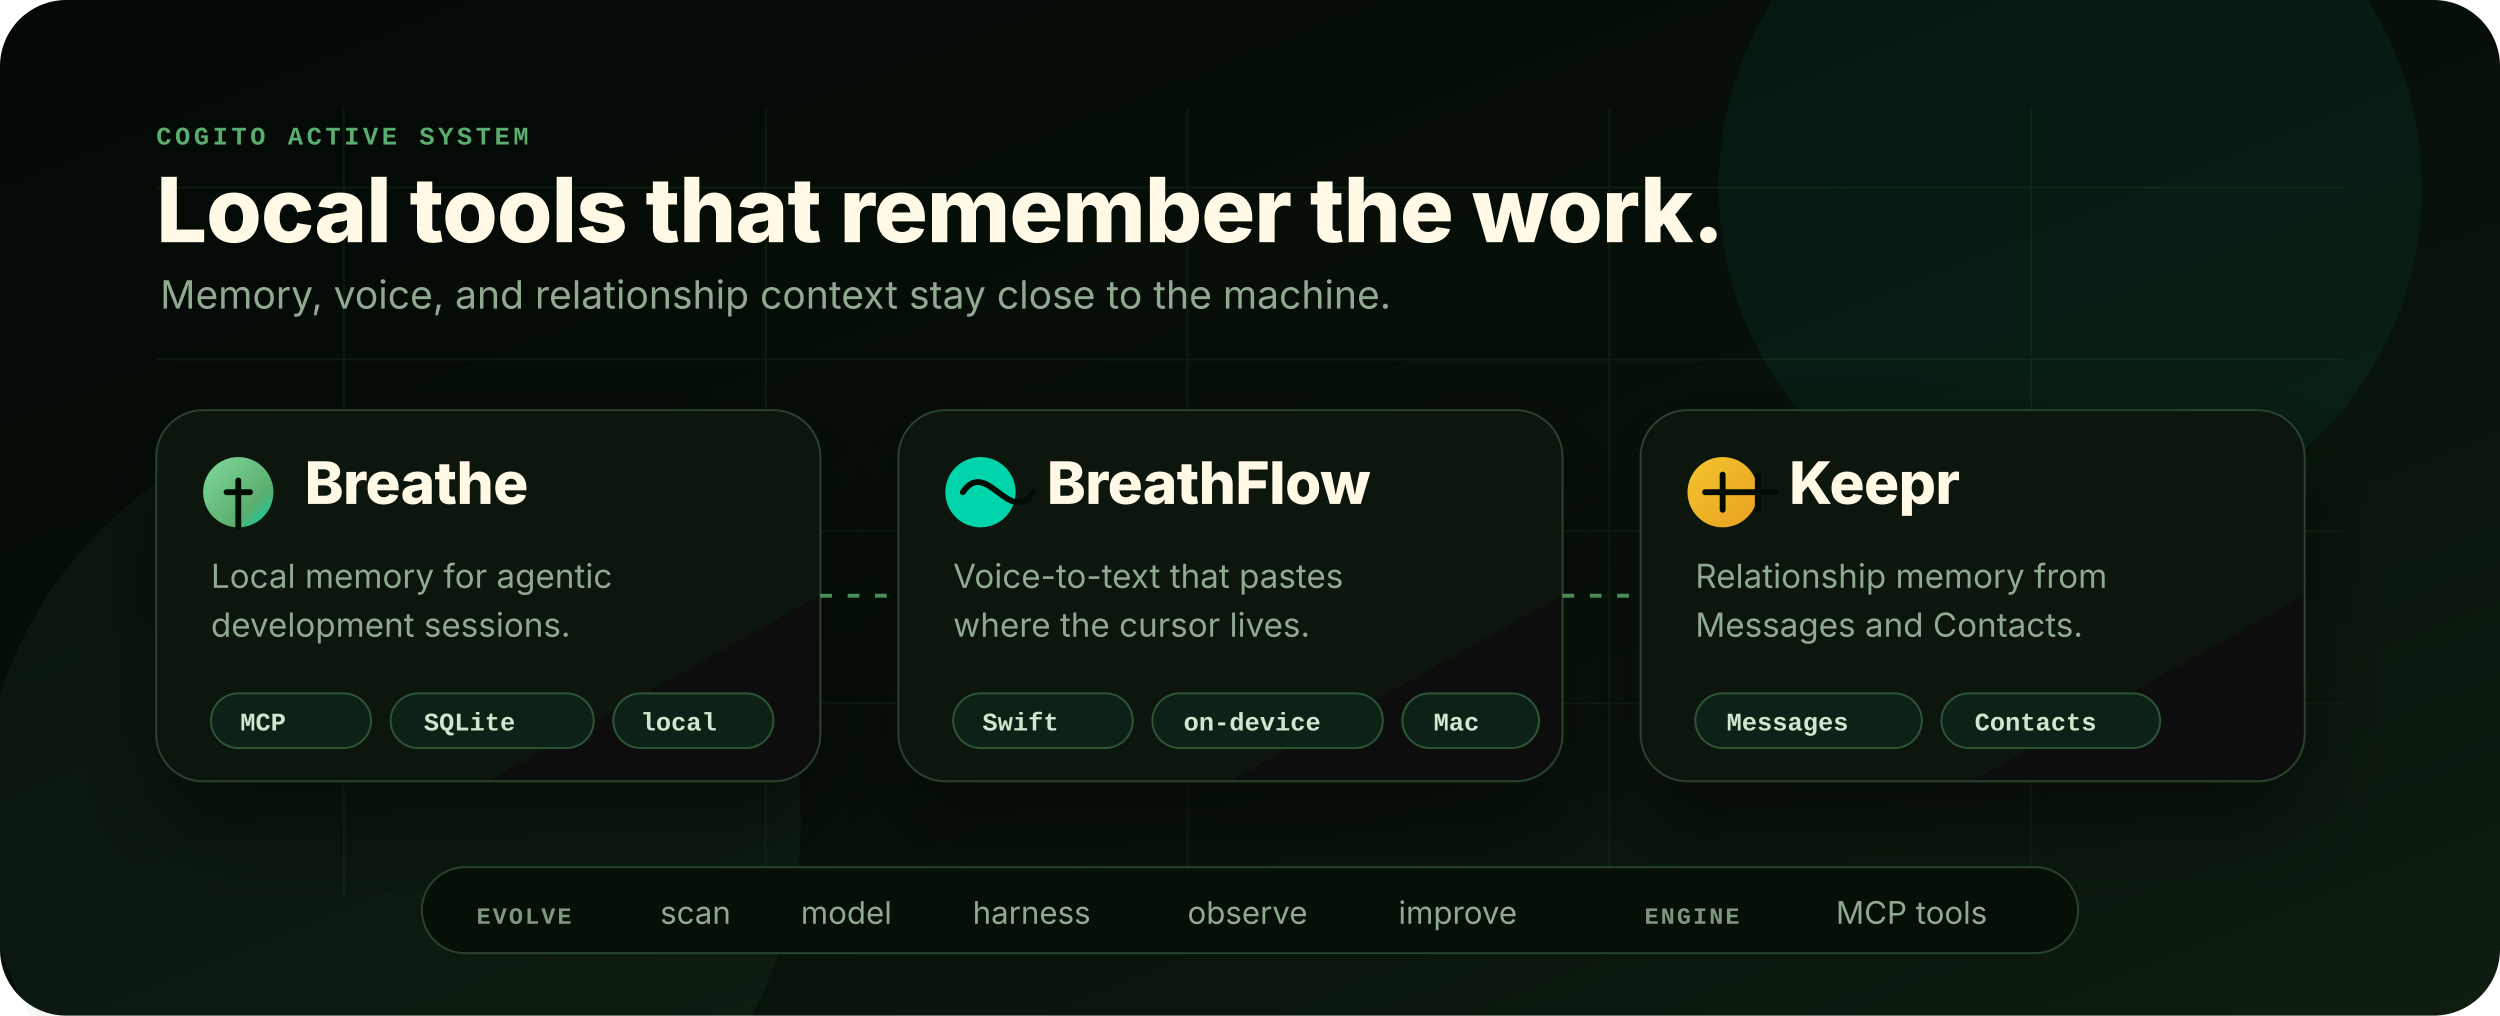
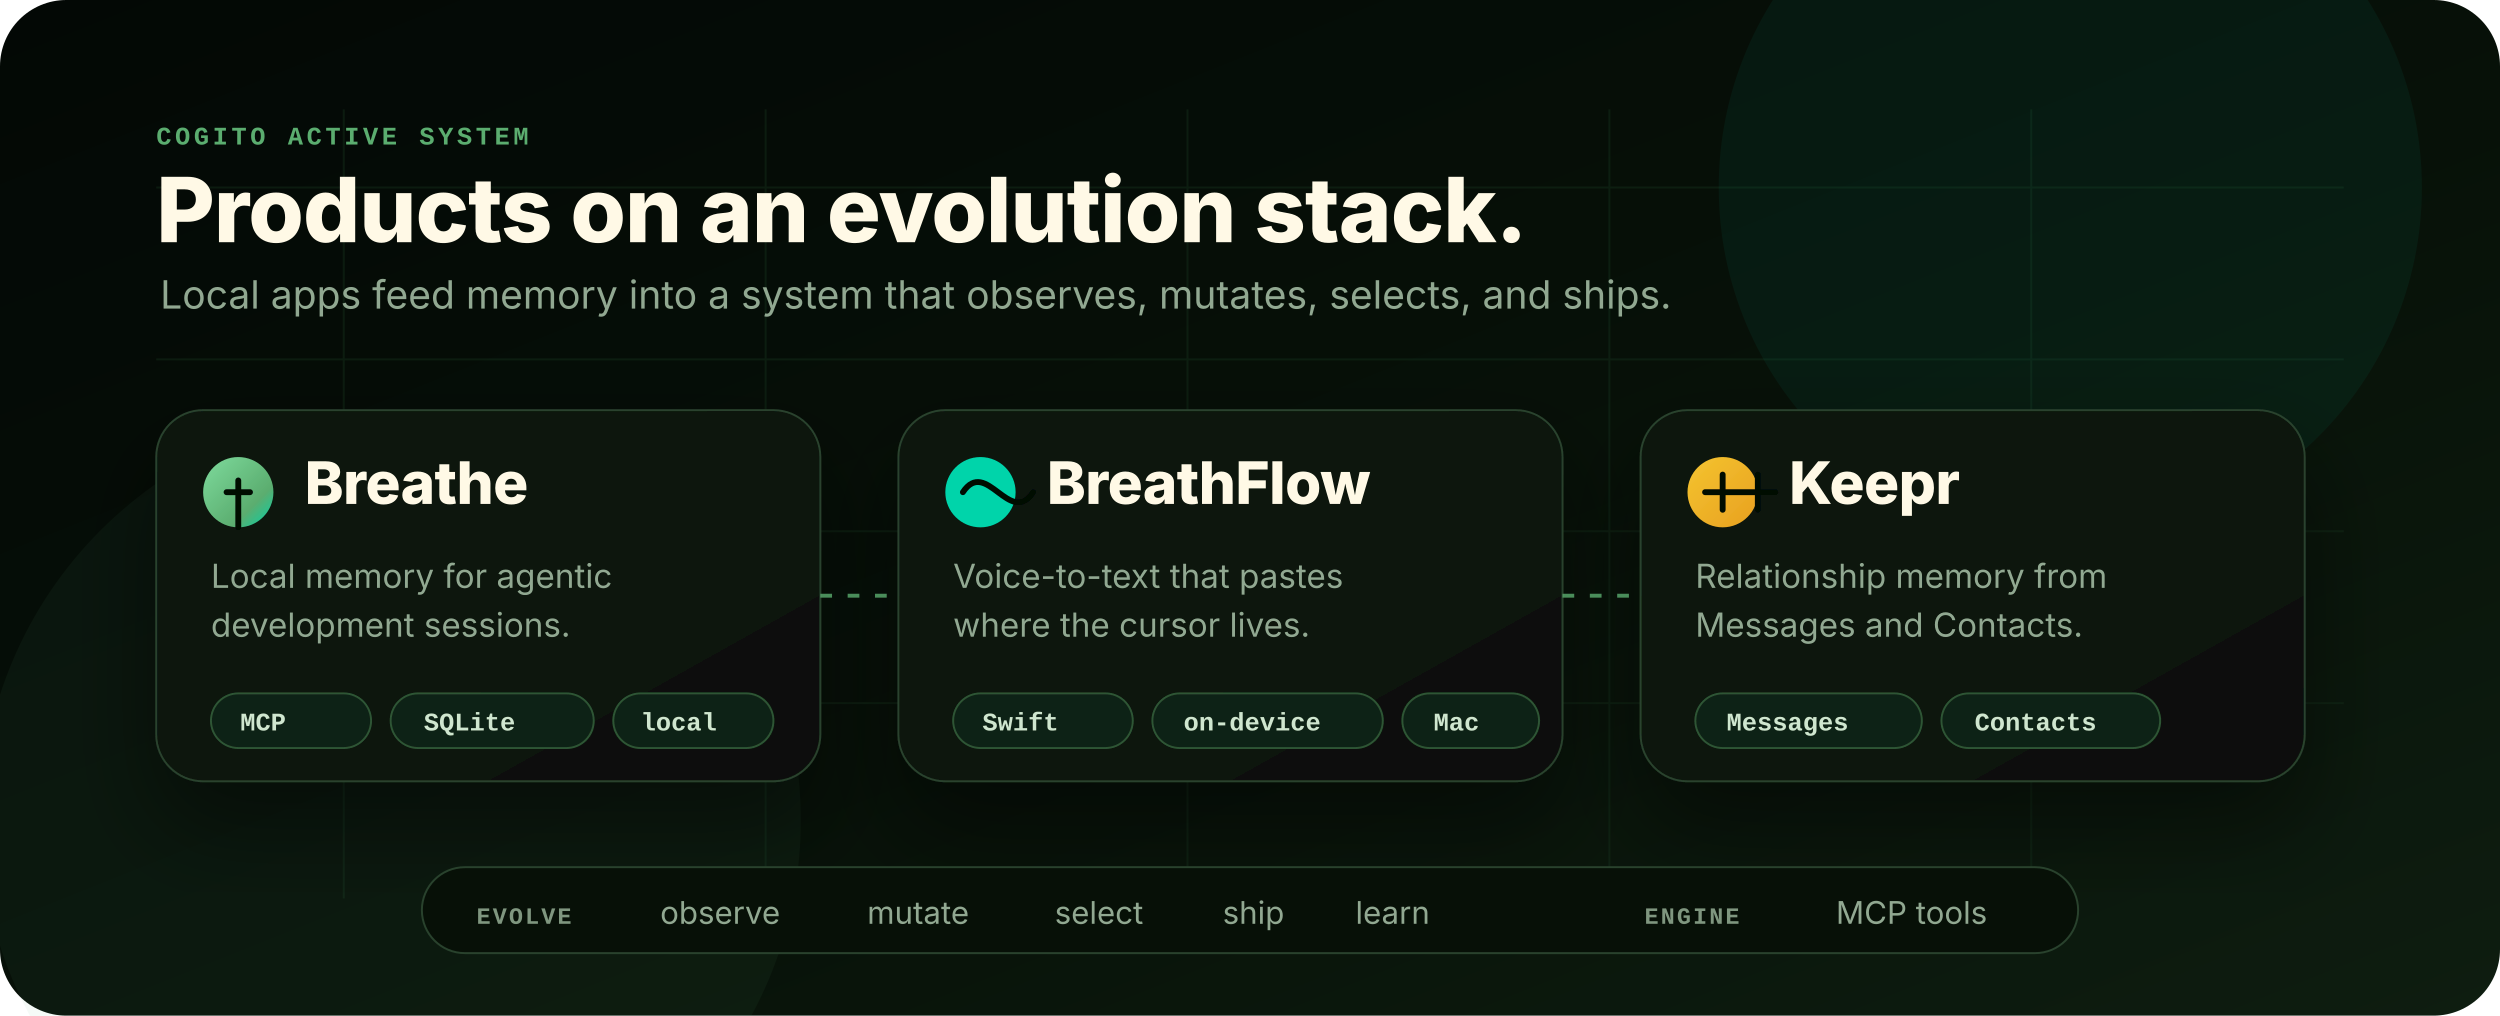
<svg xmlns="http://www.w3.org/2000/svg" viewBox="0 0 1280 520" role="img" aria-labelledby="title desc">
  <defs>
    <linearGradient id="bg" x1="0" y1="0" x2="1" y2="1">
      <stop offset="0" stop-color="#030805" />
      <stop offset="0.55" stop-color="#071108" />
      <stop offset="1" stop-color="#0e1d10" />
    </linearGradient>
    <linearGradient id="panel" x1="0" y1="0" x2="1" y2="1">
      <stop offset="0" stop-color="#0b160d" />
      <stop offset="1" stop-color="#071007" />
    </linearGradient>
    <linearGradient id="leaf" x1="0" y1="0" x2="1" y2="1">
      <stop offset="0" stop-color="#7edb9d" />
      <stop offset="0.7" stop-color="#5bad6f" />
      <stop offset="1" stop-color="#00d4aa" />
    </linearGradient>
    <linearGradient id="gold" x1="0" y1="0" x2="1" y2="1">
      <stop offset="0" stop-color="#f4c430" />
      <stop offset="1" stop-color="#e8a020" />
    </linearGradient>
    <filter id="shadow" x="-20%" y="-30%" width="140%" height="160%">
      <feDropShadow dx="0" dy="24" stdDeviation="24" flood-color="#000000" flood-opacity="0.45" />
    </filter>
    <style>
      .mono { font-family: ui-monospace, SFMono-Regular, Menlo, Monaco, Consolas, "Liberation Mono", monospace; }
      .sans { font-family: Inter, ui-sans-serif, system-ui, -apple-system, BlinkMacSystemFont, "Segoe UI", sans-serif; }
      .title { fill: #fff9e6; font-weight: 800; letter-spacing: -0.01em; }
      .muted { fill: #91a891; }
      .label { fill: #5bad6f; font-size: 13px; font-weight: 800; letter-spacing: 0.14em; }
      .tiny { fill: #7f967f; font-size: 12px; font-weight: 700; letter-spacing: 0.09em; }
      .chip { fill: #cfe6cf; font-size: 13px; font-weight: 700; }
    </style>
  </defs>
  <rect width="1280" height="520" rx="34" fill="url(#bg)" />
  <g opacity="0.42" stroke="#16331d" stroke-width="1">
    <path d="M80 96 H1200" />
    <path d="M80 184 H1200" />
    <path d="M80 272 H1200" />
    <path d="M80 360 H1200" />
    <path d="M176 56 V460" />
    <path d="M392 56 V460" />
    <path d="M608 56 V460" />
    <path d="M824 56 V460" />
    <path d="M1040 56 V460" />
  </g>
  <circle cx="1060" cy="96" r="180" fill="#00d4aa" opacity="0.06" />
  <circle cx="200" cy="420" r="210" fill="#5bad6f" opacity="0.06" />
  <text x="80" y="74" class="mono label">COGITO ACTIVE SYSTEM</text>
-   <text x="80" y="124" class="sans title" font-size="46">Local tools that remember the work.</text>
-   <text x="82" y="158" class="sans muted" font-size="20">Memory, voice, and relationship context stay close to the machine.</text>
+   <text x="80" y="124" class="sans title" font-size="46">Products on an evolution stack.</text>
+   <text x="82" y="158" class="sans muted" font-size="20">Local apps feed memory into a system that observes, mutates, selects, and ships.</text>
  <g transform="translate(80 210)" filter="url(#shadow)">
    <rect width="340" height="190" rx="24" fill="url(#panel)" stroke="#29422d" />
    <circle cx="42" cy="42" r="18" fill="url(#leaf)" />
    <path d="M36 42 h12 M42 36 v24" stroke="#030805" stroke-width="3" stroke-linecap="round" />
    <text x="76" y="48" class="sans title" font-size="30">Breathe</text>
    <text x="28" y="91" class="sans muted" font-size="17">Local memory for agentic</text>
    <text x="28" y="116" class="sans muted" font-size="17">development sessions.</text>
    <rect x="28" y="145" width="82" height="28" rx="14" fill="#102315" stroke="#2e5535" />
    <text x="43" y="164" class="mono chip">MCP</text>
    <rect x="120" y="145" width="104" height="28" rx="14" fill="#102315" stroke="#2e5535" />
    <text x="137" y="164" class="mono chip">SQLite</text>
    <rect x="234" y="145" width="82" height="28" rx="14" fill="#102315" stroke="#2e5535" />
    <text x="248" y="164" class="mono chip">local</text>
  </g>
  <g transform="translate(460 210)" filter="url(#shadow)">
    <rect width="340" height="190" rx="24" fill="url(#panel)" stroke="#29422d" />
    <circle cx="42" cy="42" r="18" fill="#00d4aa" />
    <path d="M33 42 c12 -18 24 18 36 0" fill="none" stroke="#030805" stroke-width="3" stroke-linecap="round" />
    <text x="76" y="48" class="sans title" font-size="30">BreathFlow</text>
    <text x="28" y="91" class="sans muted" font-size="17">Voice-to-text that pastes</text>
    <text x="28" y="116" class="sans muted" font-size="17">where the cursor lives.</text>
    <rect x="28" y="145" width="92" height="28" rx="14" fill="#102315" stroke="#2e5535" />
    <text x="43" y="164" class="mono chip">Swift</text>
    <rect x="130" y="145" width="118" height="28" rx="14" fill="#102315" stroke="#2e5535" />
    <text x="146" y="164" class="mono chip">on-device</text>
    <rect x="258" y="145" width="70" height="28" rx="14" fill="#102315" stroke="#2e5535" />
    <text x="274" y="164" class="mono chip">Mac</text>
  </g>
  <g transform="translate(840 210)" filter="url(#shadow)">
    <rect width="340" height="190" rx="24" fill="url(#panel)" stroke="#29422d" />
    <circle cx="42" cy="42" r="18" fill="url(#gold)" />
    <path d="M33 42 h36 M42 33 v18 M60 33 v18" stroke="#030805" stroke-width="3" stroke-linecap="round" />
    <text x="76" y="48" class="sans title" font-size="30">Keepr</text>
    <text x="28" y="91" class="sans muted" font-size="17">Relationship memory from</text>
    <text x="28" y="116" class="sans muted" font-size="17">Messages and Contacts.</text>
    <rect x="28" y="145" width="116" height="28" rx="14" fill="#102315" stroke="#2e5535" />
    <text x="44" y="164" class="mono chip">Messages</text>
    <rect x="154" y="145" width="112" height="28" rx="14" fill="#102315" stroke="#2e5535" />
    <text x="171" y="164" class="mono chip">Contacts</text>
  </g>
  <g opacity="0.8">
    <path d="M420 305 H460" stroke="#5bad6f" stroke-width="2" stroke-dasharray="6 8" />
    <path d="M800 305 H840" stroke="#5bad6f" stroke-width="2" stroke-dasharray="6 8" />
  </g>
  <g transform="translate(216 444)">
    <rect width="848" height="44" rx="22" fill="#071007" stroke="#29422d" />
    <text x="28" y="29" class="mono tiny">EVOLVE</text>
-     <text x="122" y="29" class="sans muted" font-size="16">scan</text>
-     <text x="194" y="29" class="sans muted" font-size="16">model</text>
-     <text x="282" y="29" class="sans muted" font-size="16">harness</text>
-     <text x="392" y="29" class="sans muted" font-size="16">observe</text>
-     <text x="500" y="29" class="sans muted" font-size="16">improve</text>
+     <text x="122" y="29" class="sans muted" font-size="16">observe</text>
+     <text x="228" y="29" class="sans muted" font-size="16">mutate</text>
+     <text x="324" y="29" class="sans muted" font-size="16">select</text>
+     <text x="410" y="29" class="sans muted" font-size="16">ship</text>
+     <text x="478" y="29" class="sans muted" font-size="16">learn</text>
    <text x="626" y="29" class="mono tiny">ENGINE</text>
    <text x="724" y="29" class="sans muted" font-size="16">MCP tools</text>
  </g>
</svg>
